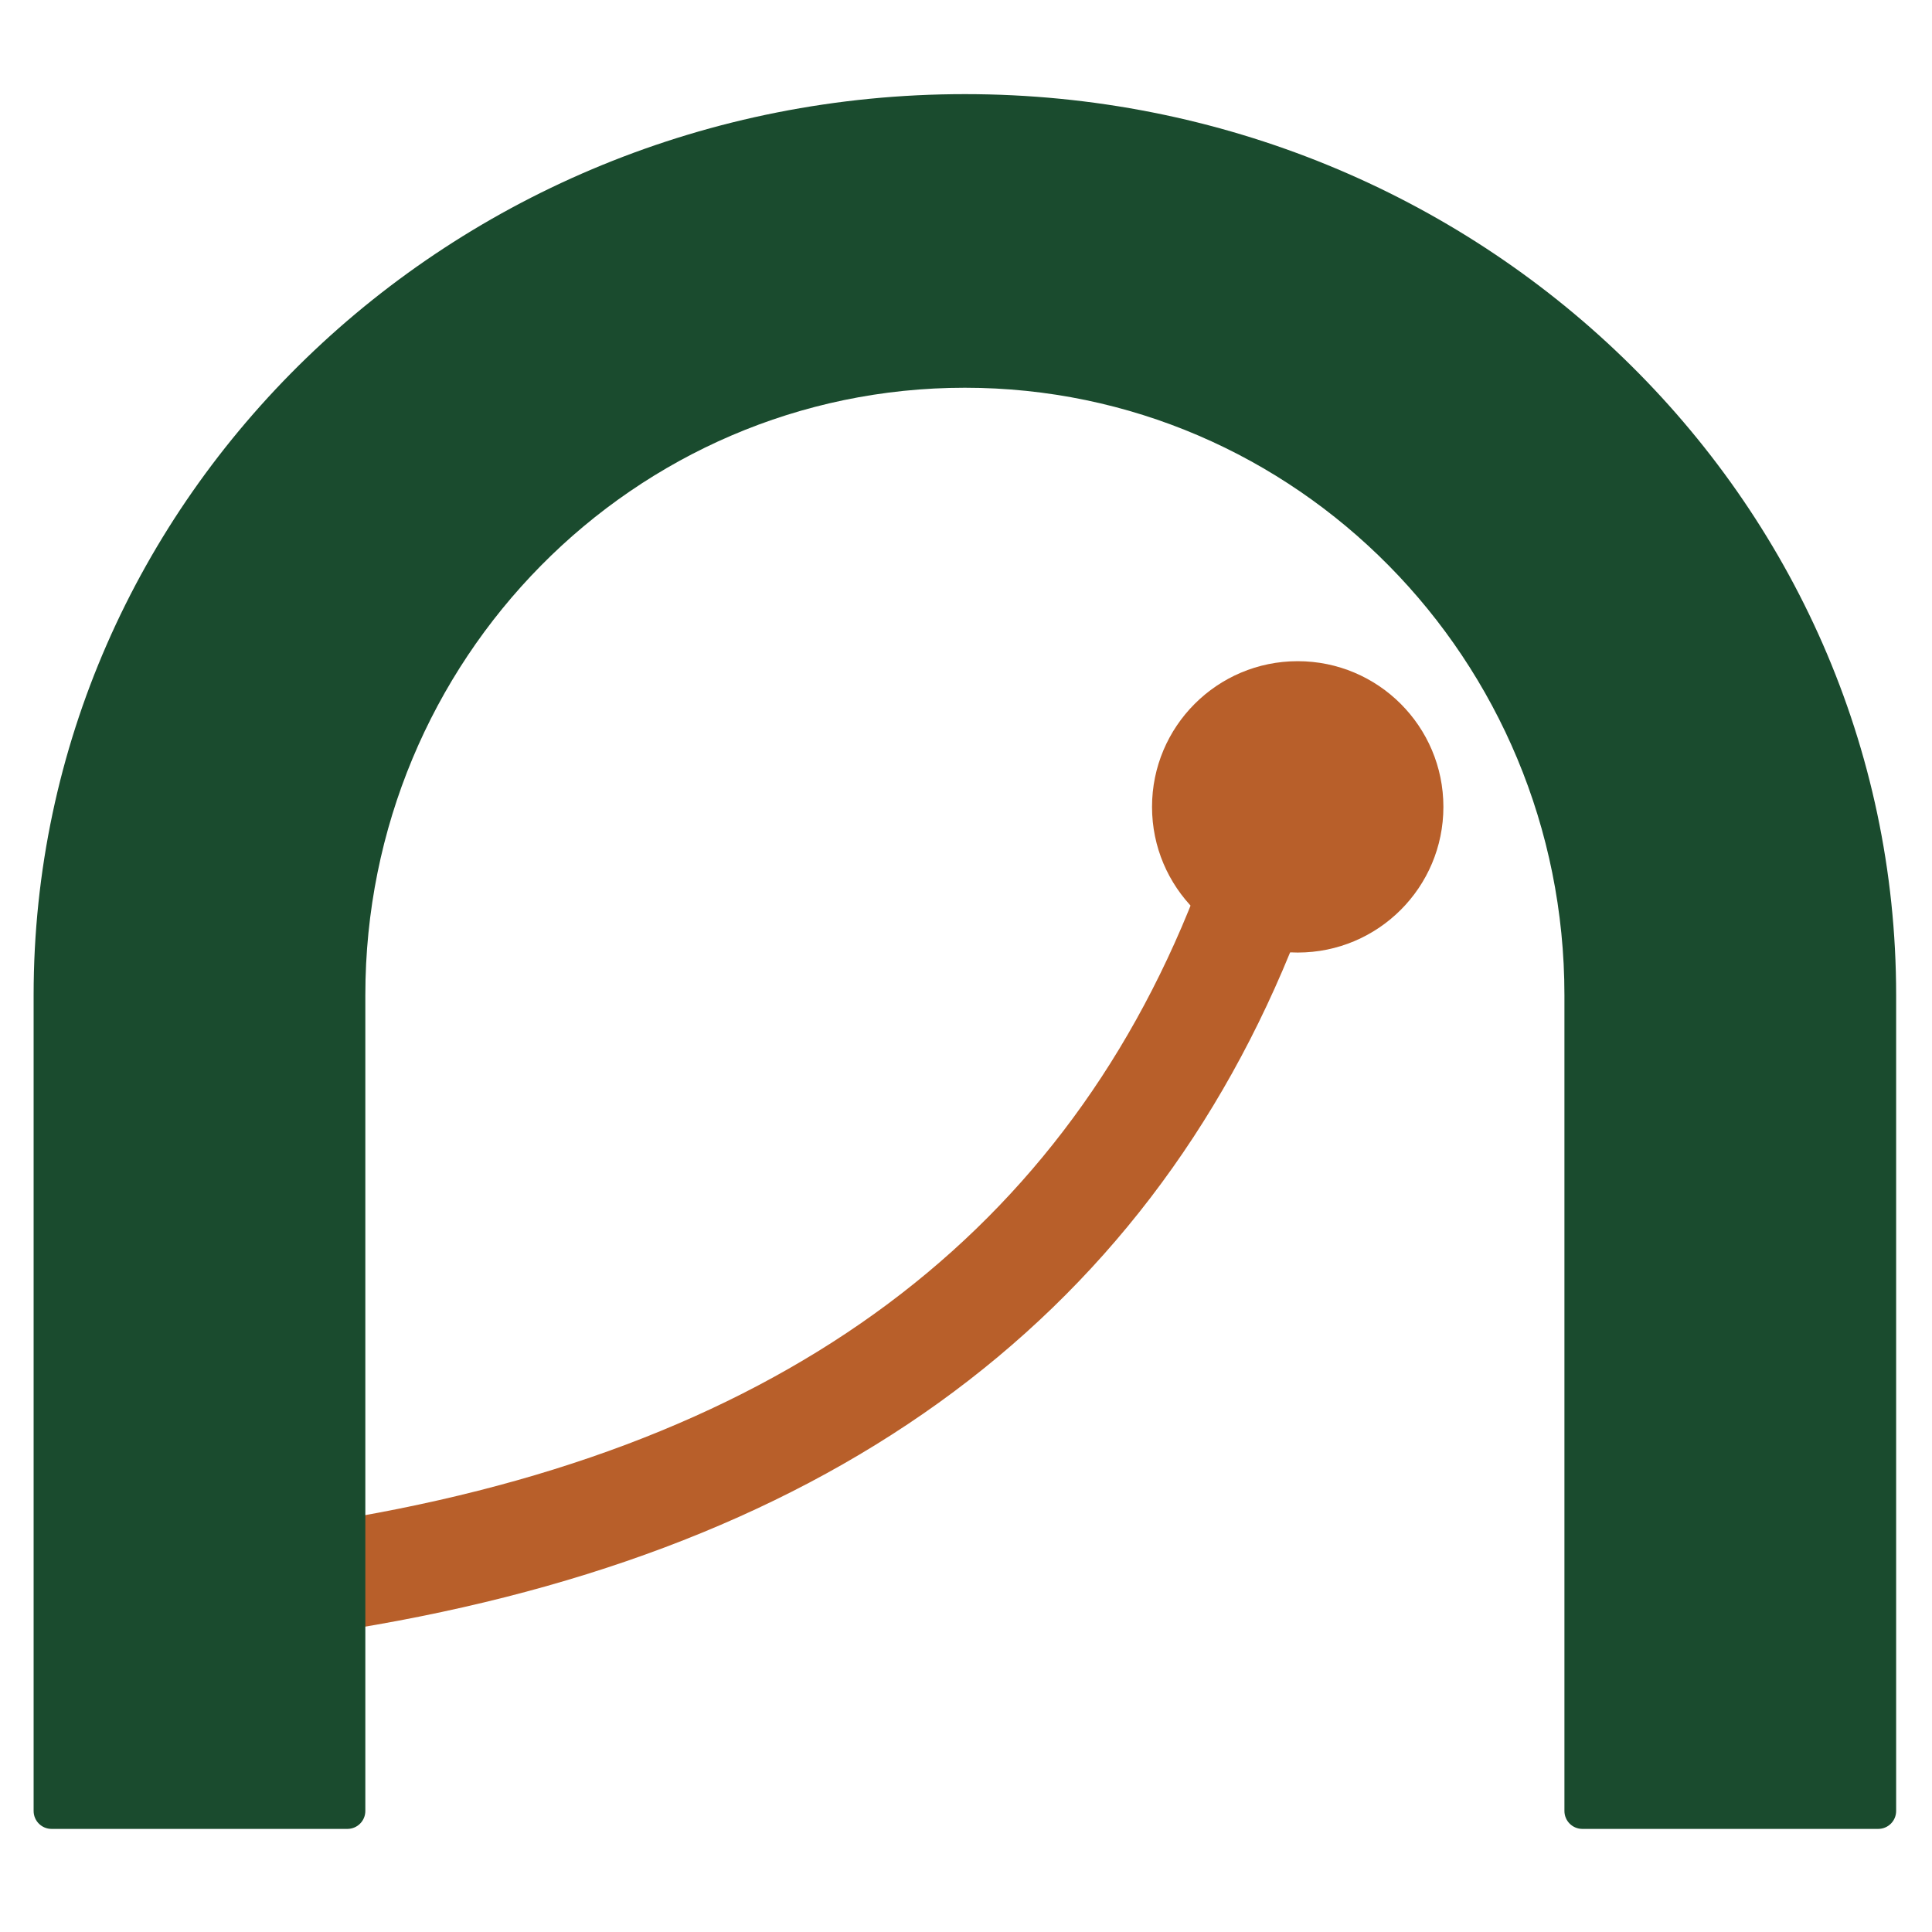
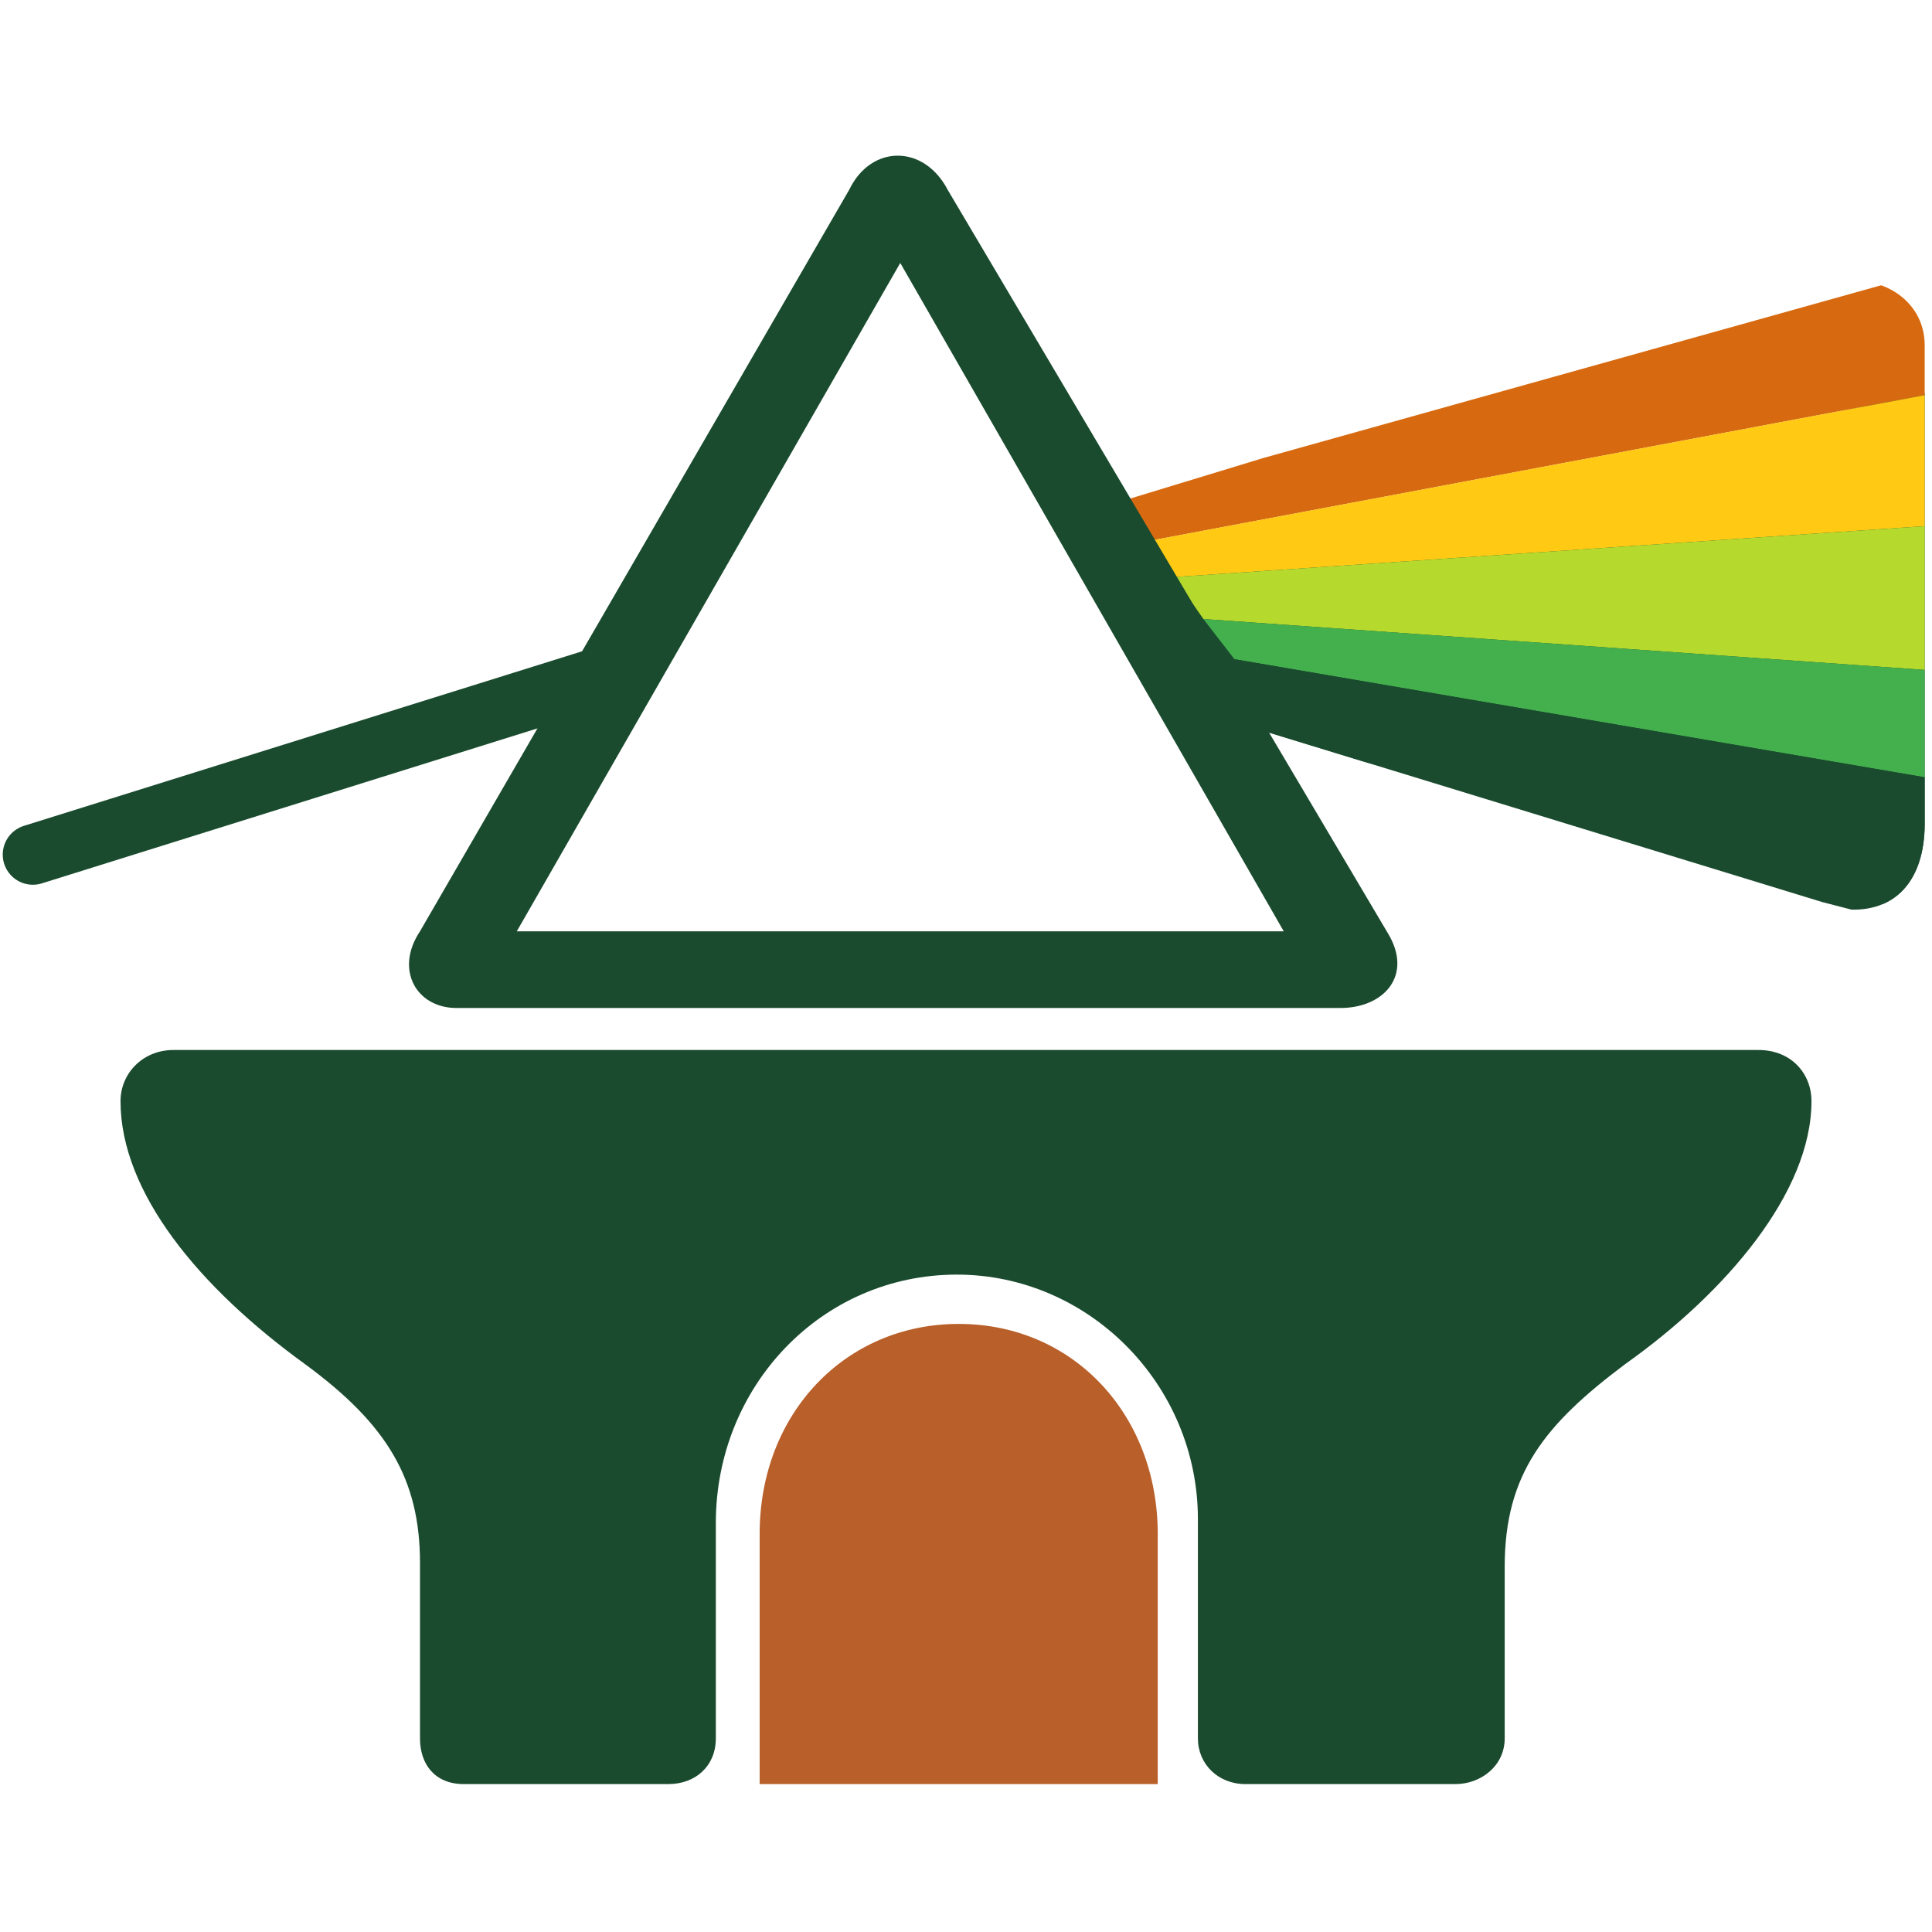
- <svg xmlns="http://www.w3.org/2000/svg" viewBox="196 196 862 862">
-   <path d="M340 900Q655 852 752 604" fill="none" stroke="#b85f2a" stroke-width="49" />
-   <circle cx="775" cy="556" r="65" fill="#b85f2a" />
-   <path d="M211 1004V640a415.5 402 0 0 1 831 0v364a8 8 0 0 1-8 8H902a8 8 0 0 1-8-8V640a267.5 271 0 0 0-535 0v364a8 8 0 0 1-8 8H219a8 8 0 0 1-8-8z" fill="#1a4b2e" />
+ <svg xmlns="http://www.w3.org/2000/svg" viewBox="95 105 1058 1058" role="img" aria-labelledby="title desc">
+   <defs>
+     <clipPath id="spectrum-edge">
+       <path d="M691 385 1098 261 C1122 253 1149 268 1149 294 L1149 556 C1149 587 1133 605 1106 603 L773 501 Z" />
+     </clipPath>
+   </defs>
+   <g id="valoviuhka" clip-path="url(#spectrum-edge)">
+     <path d="M726 410 1151 320 1151 614 760 513 Z" fill="#1A4B2E" />
+     <path id="oranssi" d="M686 384 1151 254 1151 321 720 402 Z" fill="#D76A10" />
+     <path id="keltainen" d="M720 402 1151 321 1151 393 738 421 Z" fill="#FFC914" />
+     <path id="kellanvihrea" d="M738 421 1151 393 1151 472 754 444 Z" fill="#B5D92D" />
+     <path id="vihrea" d="M754 444 1151 472 1151 531 771 466 Z" fill="#44AF4D" />
+     <path id="tumma-vihrea" d="M771 466 1151 531 1151 607 787 507 Z" fill="#1A4B2E" />
+   </g>
+   <path id="tuleva-sade" d="M113 573 420 477" fill="none" stroke="#1A4B2E" stroke-width="33" stroke-linecap="round" />
+   <path id="prisma" d="M560 209 C572 184 601 184 614 209 L855 616 C869 639 853 657 829 657 H345 C323 657 311 636 325 615 Z M588 249 378 615 H798 Z" fill="#1A4B2E" fill-rule="evenodd" />
+   <path id="ahjo" d="M190 680 H1058 C1076 680 1087 693 1087 708 C1087 758 1040 813 985 852 C941 885 919 912 919 963 V1057 C919 1072 906 1082 892 1082 H777 C762 1082 751 1071 751 1057 V937 C751 863 691 803 619 803 C545 803 487 864 487 939 V1057 C487 1072 476 1082 461 1082 H349 C333 1082 325 1071 325 1057 V961 C325 915 307 885 262 852 C204 810 161 758 161 708 C161 693 173 680 190 680 Z" fill="#1A4B2E" />
+   <path id="kupariovi" d="M511 1082 V945 C511 879 558 830 620 830 C683 830 729 880 729 945 V1082 Z" fill="#B85F2A" />
</svg>
